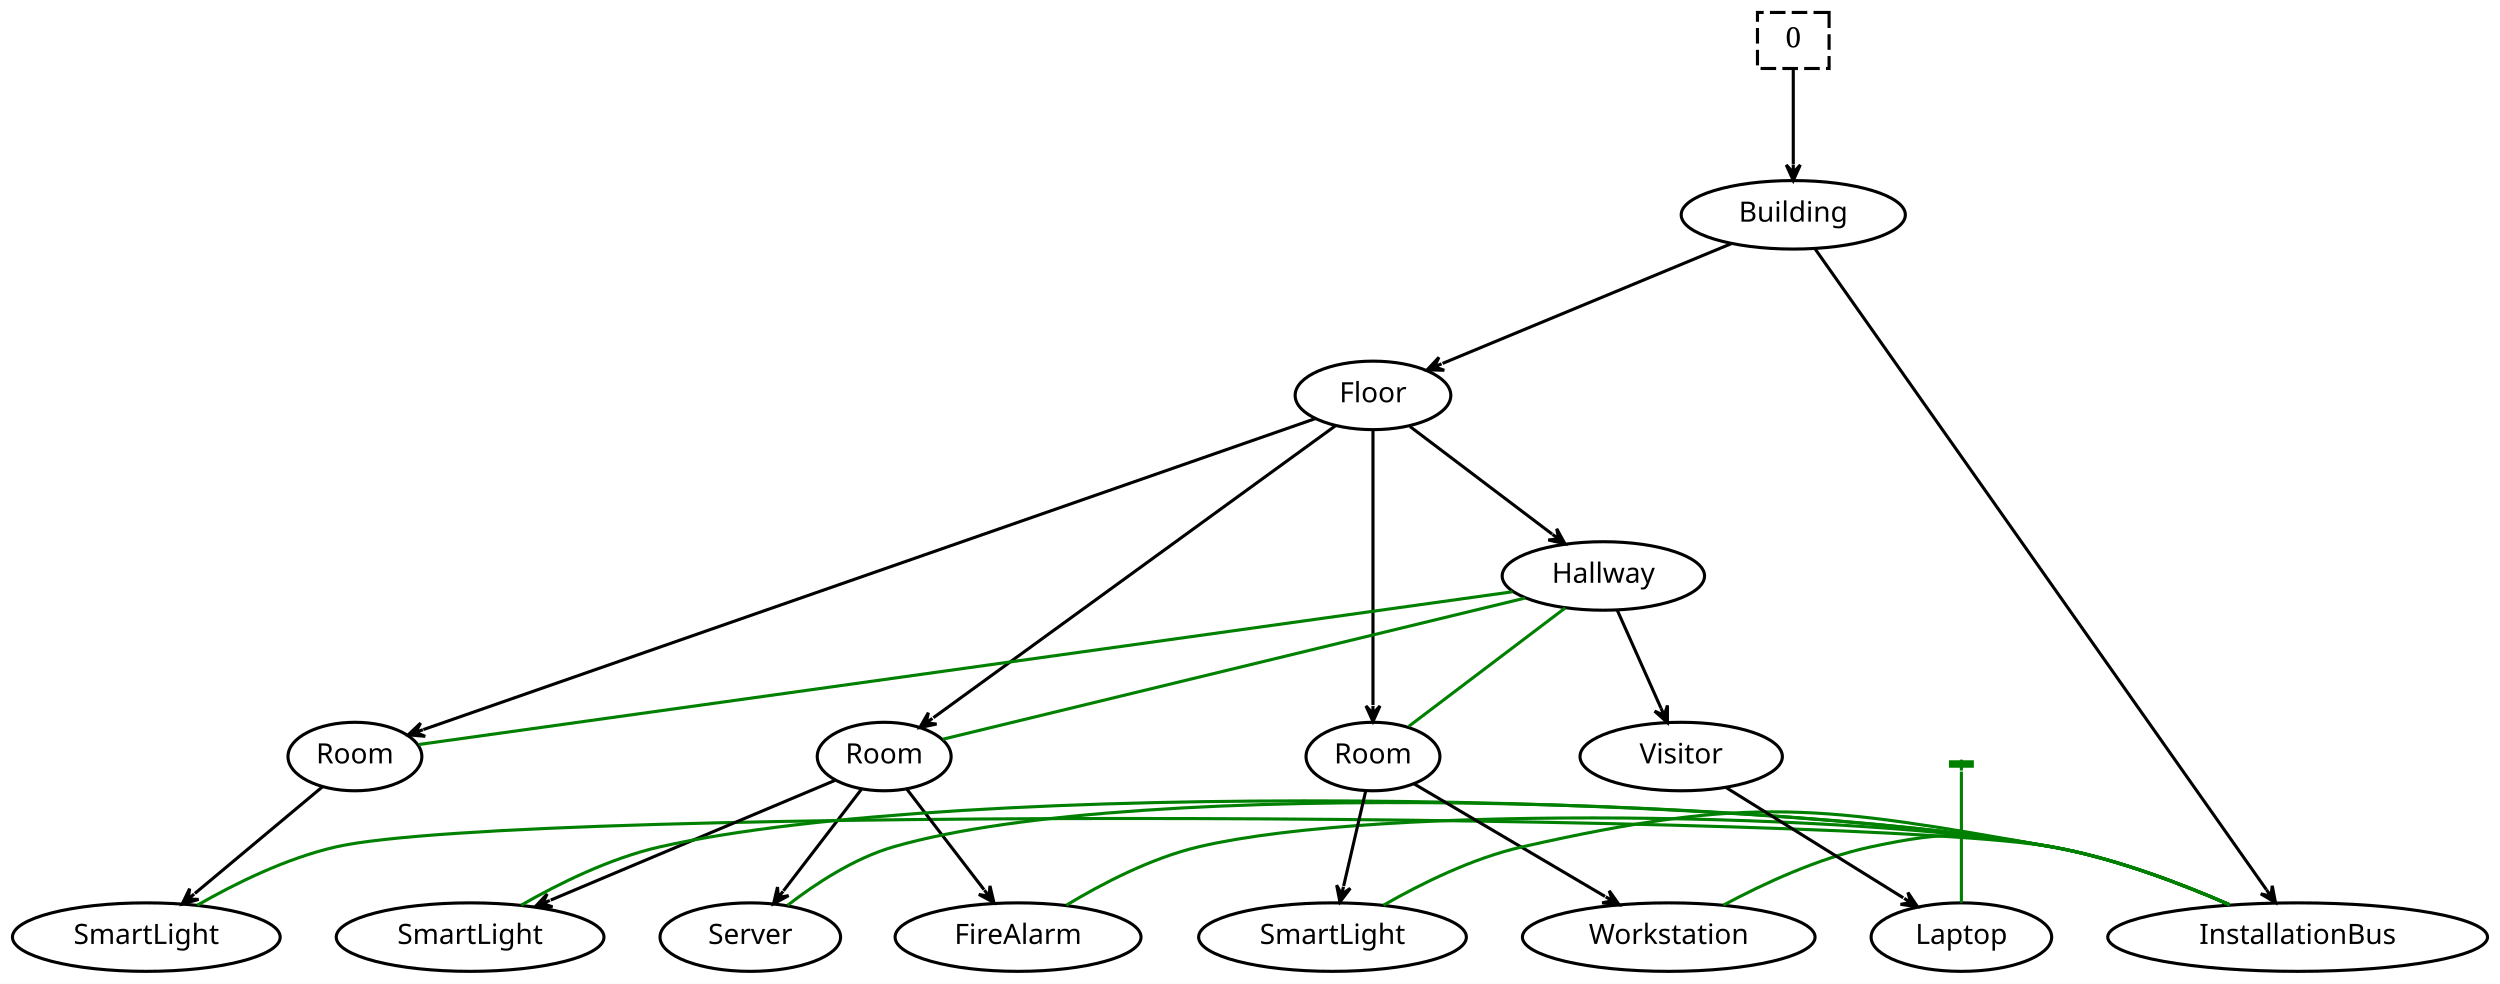
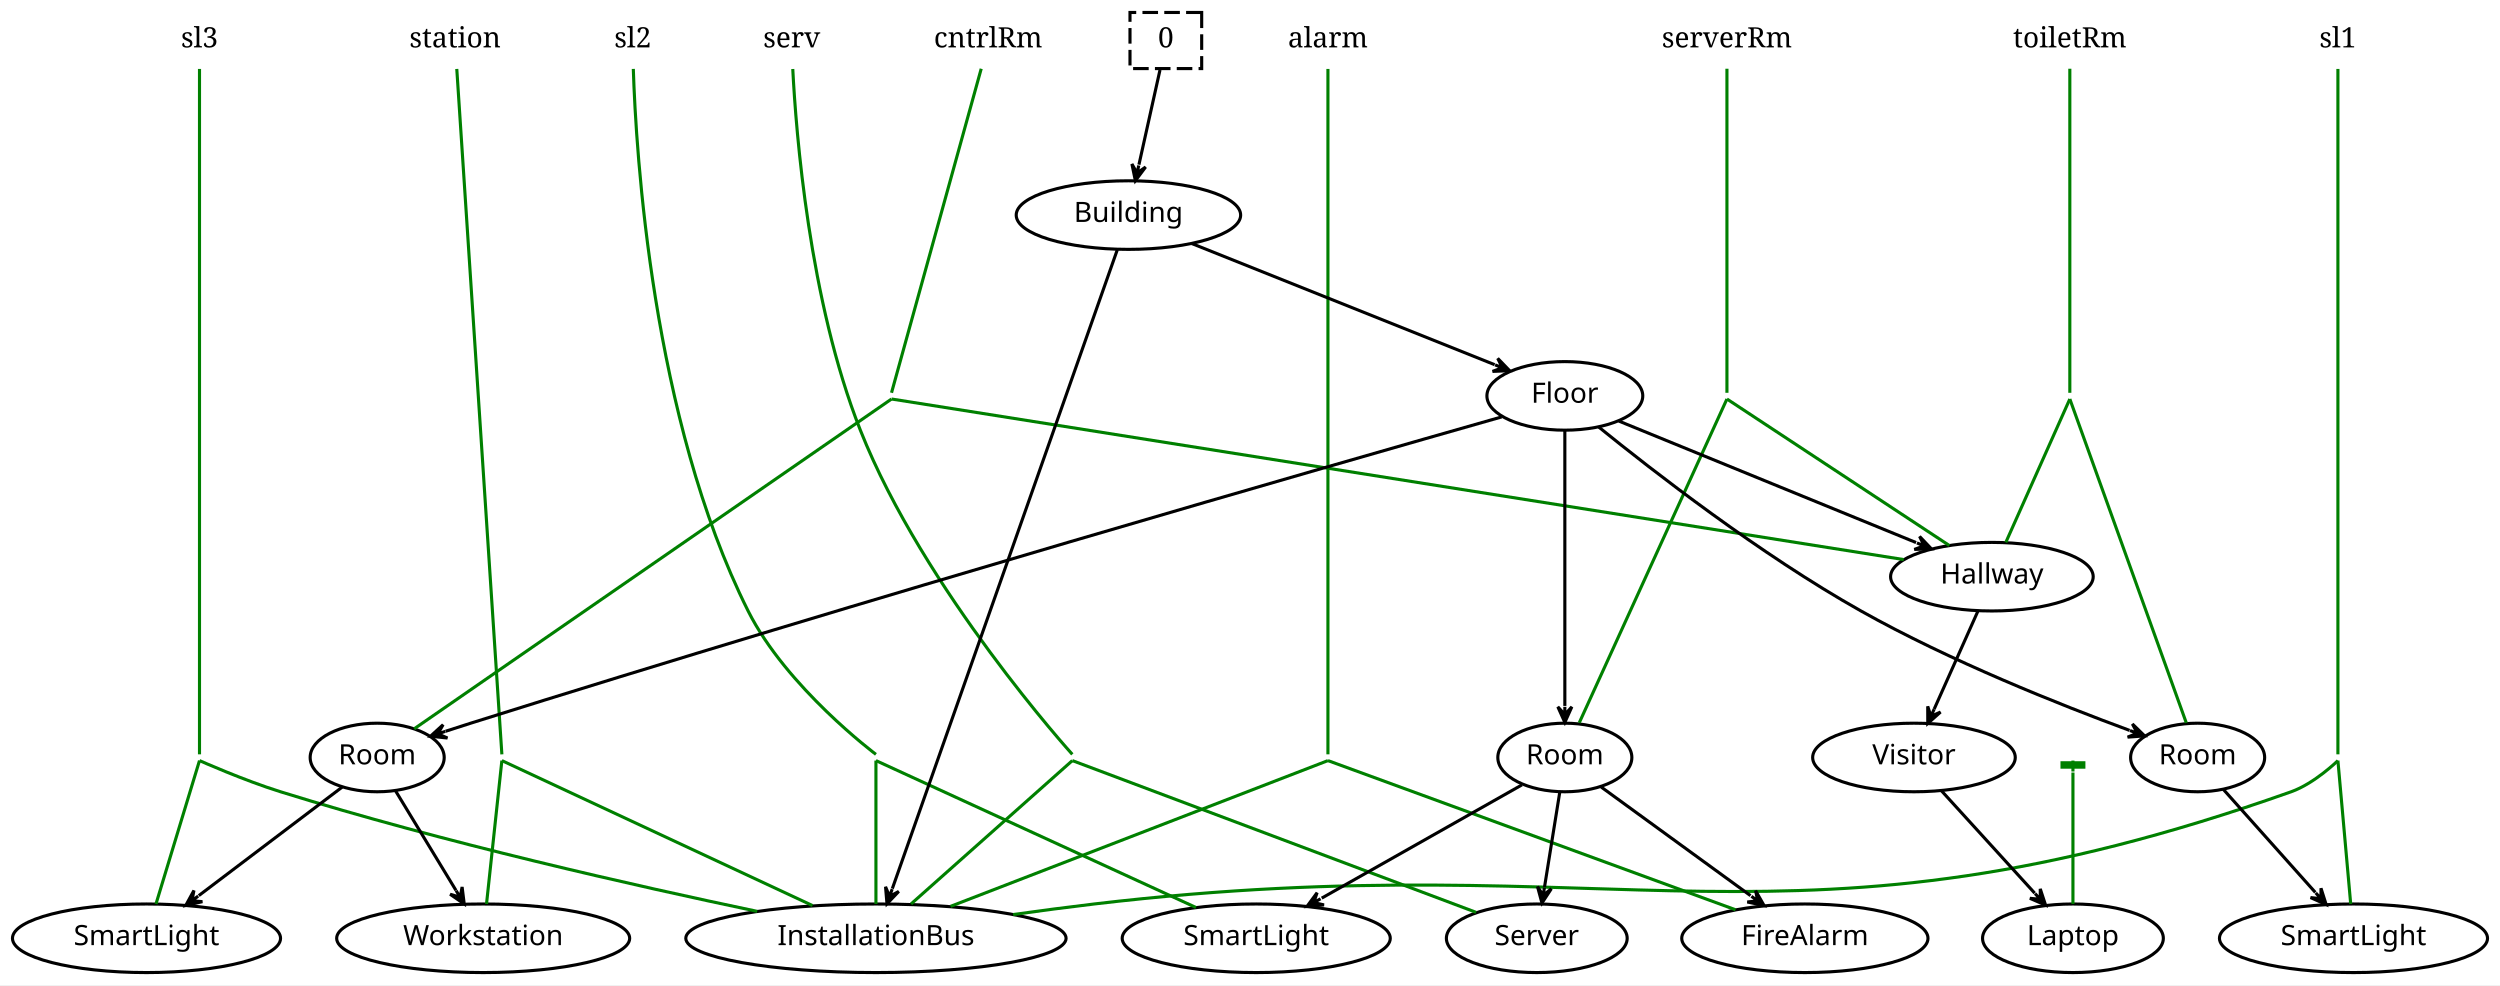
- <svg xmlns="http://www.w3.org/2000/svg" width="803pt" height="316pt" viewBox="0.00 0.00 803.00 316.00">
+ <svg xmlns="http://www.w3.org/2000/svg" width="802pt" height="316pt" viewBox="0.00 0.00 802.00 316.00">
  <g id="graph0" class="graph" transform="scale(1 1) rotate(0) translate(4 312)">
-     <polygon fill="white" stroke="none" points="-4,4 -4,-312 799,-312 799,4 -4,4" />
+     <polygon fill="white" stroke="none" points="-4,4 -4,-312 798,-312 798,4 -4,4" />
    <g id="node1" class="node">
-       <polygon fill="none" stroke="black" stroke-dasharray="5,2" points="583.5,-308 560.5,-308 560.5,-290 583.5,-290 583.5,-308" />
-       <text text-anchor="middle" x="572" y="-296.8" font-family="serif" font-size="9.00">0</text>
+       <polygon fill="none" stroke="black" stroke-dasharray="5,2" points="381.5,-308 358.5,-308 358.5,-290 381.5,-290 381.5,-308" />
+       <text text-anchor="middle" x="370" y="-296.8" font-family="serif" font-size="9.00">0</text>
    </g>
    <g id="v0_Building" class="node">
-       <ellipse fill="none" stroke="black" cx="572" cy="-243" rx="36" ry="11" />
-       <text text-anchor="middle" x="572" y="-240.8" font-family="sans-serif" font-size="9.00">Building</text>
+       <ellipse fill="none" stroke="black" cx="358" cy="-243" rx="36" ry="11" />
+       <text text-anchor="middle" x="358" y="-240.8" font-family="sans-serif" font-size="9.00">Building</text>
    </g>
    <g id="edge1" class="edge">
-       <path fill="none" stroke="black" d="M572,-289.562C572,-281.453 572,-269.014 572,-259.181" />
-       <polygon fill="black" stroke="black" points="572,-254.03 574.25,-259.03 572,-256.53 572,-259.03 572,-259.03 572,-259.03 572,-256.53 569.75,-259.03 572,-254.03 572,-254.03" />
-     </g>
-     <g id="node2" class="node" />
+       <path fill="none" stroke="black" d="M368.125,-289.562C366.323,-281.453 363.559,-269.014 361.374,-259.181" />
+       <polygon fill="black" stroke="black" points="360.229,-254.03 363.51,-258.423 360.771,-256.471 361.314,-258.911 361.314,-258.911 361.314,-258.911 360.771,-256.471 359.117,-259.399 360.229,-254.03 360.229,-254.03" />
+     </g>
+     <g id="node2" class="node">
+       <text text-anchor="middle" x="422" y="-296.8" font-family="serif" font-size="9.00">alarm</text>
+     </g>
+     <g id="node12" class="node" />
+     <g id="edge17" class="edge">
+       <path fill="none" stroke="green" d="M422,-289.885C422,-249.27 422,-70 422,-70" />
+     </g>
+     <g id="node3" class="node">
+       <text text-anchor="middle" x="313" y="-296.8" font-family="serif" font-size="9.00">cntrlRm</text>
+     </g>
+     <g id="node13" class="node" />
+     <g id="edge20" class="edge">
+       <path fill="none" stroke="green" d="M310.771,-289.945C303.663,-264.265 282,-186 282,-186" />
+     </g>
+     <g id="node4" class="node">
+       <text text-anchor="middle" x="250" y="-296.8" font-family="serif" font-size="9.00">serv</text>
+     </g>
+     <g id="node14" class="node" />
+     <g id="edge23" class="edge">
+       <path fill="none" stroke="green" d="M250.32,-289.862C251.354,-269.586 255.567,-215.465 272,-174 292.347,-122.659 340,-70 340,-70" />
+     </g>
+     <g id="node5" class="node">
+       <text text-anchor="middle" x="550" y="-296.8" font-family="serif" font-size="9.00">serverRm</text>
+     </g>
+     <g id="node15" class="node" />
+     <g id="edge26" class="edge">
+       <path fill="none" stroke="green" d="M550,-289.945C550,-264.265 550,-186 550,-186" />
+     </g>
+     <g id="node6" class="node">
+       <text text-anchor="middle" x="746" y="-296.8" font-family="serif" font-size="9.00">sl1</text>
+     </g>
+     <g id="node16" class="node" />
+     <g id="edge29" class="edge">
+       <path fill="none" stroke="green" d="M746,-289.885C746,-249.27 746,-70 746,-70" />
+     </g>
+     <g id="node7" class="node">
+       <text text-anchor="middle" x="199" y="-296.8" font-family="serif" font-size="9.00">sl2</text>
+     </g>
+     <g id="node17" class="node" />
+     <g id="edge32" class="edge">
+       <path fill="none" stroke="green" d="M199.166,-289.893C200.007,-263.424 205.103,-177.697 236,-116 248.263,-91.512 277,-70 277,-70" />
+     </g>
+     <g id="node8" class="node">
+       <text text-anchor="middle" x="60" y="-296.8" font-family="serif" font-size="9.00">sl3</text>
+     </g>
+     <g id="node18" class="node" />
+     <g id="edge35" class="edge">
+       <path fill="none" stroke="green" d="M60,-289.885C60,-249.27 60,-70 60,-70" />
+     </g>
+     <g id="node9" class="node">
+       <text text-anchor="middle" x="142" y="-296.8" font-family="serif" font-size="9.00">station</text>
+     </g>
+     <g id="node19" class="node" />
+     <g id="edge38" class="edge">
+       <path fill="none" stroke="green" d="M142.534,-289.885C145.206,-249.27 157,-70 157,-70" />
+     </g>
+     <g id="node10" class="node">
+       <text text-anchor="middle" x="660" y="-296.8" font-family="serif" font-size="9.00">toiletRm</text>
+     </g>
+     <g id="node20" class="node" />
+     <g id="edge41" class="edge">
+       <path fill="none" stroke="green" d="M660,-289.945C660,-264.265 660,-186 660,-186" />
+     </g>
+     <g id="node11" class="node" />
    <g id="v13_Laptop" class="node">
-       <ellipse fill="none" stroke="black" cx="626" cy="-11" rx="29" ry="11" />
-       <text text-anchor="middle" x="626" y="-8.8" font-family="sans-serif" font-size="9.00">Laptop</text>
+       <ellipse fill="none" stroke="black" cx="661" cy="-11" rx="29" ry="11" />
+       <text text-anchor="middle" x="661" y="-8.8" font-family="sans-serif" font-size="9.00">Laptop</text>
+     </g>
+     <g id="edge16" class="edge">
+       <path fill="none" stroke="green" d="M661,-64.167C661,-55.586 661,-34.596 661,-22.012" />
+       <polygon fill="green" stroke="green" points="664.5,-67.3 657.5,-67.3 657.5,-65.9 664.5,-65.9 664.5,-67.3" />
+       <polyline fill="none" stroke="green" points="661,-68 661,-64.5 " />
+     </g>
+     <g id="v7_FireAlarm" class="node">
+       <ellipse fill="none" stroke="black" cx="575" cy="-11" rx="39.5" ry="11" />
+       <text text-anchor="middle" x="575" y="-8.8" font-family="sans-serif" font-size="9.00">FireAlarm</text>
+     </g>
+     <g id="edge18" class="edge">
+       <path fill="none" stroke="green" d="M422,-68C422,-68 510.318,-35.674 552.752,-20.143" />
+     </g>
+     <g id="v14_InstallationBus" class="node">
+       <ellipse fill="none" stroke="black" cx="277" cy="-11" rx="61" ry="11" />
+       <text text-anchor="middle" x="277" y="-8.8" font-family="sans-serif" font-size="9.00">InstallationBus</text>
+     </g>
+     <g id="edge19" class="edge">
+       <path fill="none" stroke="green" d="M422,-68C422,-68 342.128,-37.153 300.944,-21.247" />
+     </g>
+     <g id="v8_Room" class="node">
+       <ellipse fill="none" stroke="black" cx="117" cy="-69" rx="21.5" ry="11" />
+       <text text-anchor="middle" x="117" y="-66.8" font-family="sans-serif" font-size="9.00">Room</text>
+     </g>
+     <g id="edge21" class="edge">
+       <path fill="none" stroke="green" d="M282,-184C282,-184 166.699,-104.338 128.866,-78.199" />
+     </g>
+     <g id="v11_Hallway" class="node">
+       <ellipse fill="none" stroke="black" cx="635" cy="-127" rx="32.5" ry="11" />
+       <text text-anchor="middle" x="635" y="-124.8" font-family="sans-serif" font-size="9.00">Hallway</text>
+     </g>
+     <g id="edge22" class="edge">
+       <path fill="none" stroke="green" d="M282,-184C282,-184 522.944,-145.777 606.709,-132.488" />
+     </g>
+     <g id="v6_Server" class="node">
+       <ellipse fill="none" stroke="black" cx="489" cy="-11" rx="29" ry="11" />
+       <text text-anchor="middle" x="489" y="-8.8" font-family="sans-serif" font-size="9.00">Server</text>
+     </g>
+     <g id="edge24" class="edge">
+       <path fill="none" stroke="green" d="M340,-68C340,-68 429.133,-34.501 469.521,-19.321" />
    </g>
    <g id="edge25" class="edge">
-       <path fill="none" stroke="green" d="M626,-64.167C626,-55.586 626,-34.596 626,-22.012" />
-       <polygon fill="green" stroke="green" points="629.5,-67.3 622.5,-67.3 622.5,-65.9 629.5,-65.9 629.5,-67.3" />
-       <polyline fill="none" stroke="green" points="626,-68 626,-64.5 " />
-     </g>
-     <g id="v1_Floor" class="node">
-       <ellipse fill="none" stroke="black" cx="437" cy="-185" rx="25" ry="11" />
-       <text text-anchor="middle" x="437" y="-182.8" font-family="sans-serif" font-size="9.00">Floor</text>
-     </g>
-     <g id="edge2" class="edge">
-       <path fill="none" stroke="black" d="M552.08,-233.737C527.326,-223.469 485.203,-205.995 459.365,-195.277" />
-       <polygon fill="black" stroke="black" points="454.424,-193.228 459.905,-193.065 456.733,-194.186 459.043,-195.144 459.043,-195.144 459.043,-195.144 456.733,-194.186 458.181,-197.222 454.424,-193.228 454.424,-193.228" />
-     </g>
-     <g id="v14_InstallationBus" class="node">
-       <ellipse fill="none" stroke="black" cx="734" cy="-11" rx="61" ry="11" />
-       <text text-anchor="middle" x="734" y="-8.8" font-family="sans-serif" font-size="9.00">InstallationBus</text>
-     </g>
-     <g id="edge3" class="edge">
-       <path fill="none" stroke="black" d="M578.961,-232.117C604.606,-195.707 693.883,-68.956 723.995,-26.205" />
-       <polygon fill="black" stroke="black" points="726.883,-22.105 725.843,-27.488 725.443,-24.149 724.003,-26.193 724.003,-26.193 724.003,-26.193 725.443,-24.149 722.164,-24.897 726.883,-22.105 726.883,-22.105" />
-     </g>
-     <g id="v2_Room" class="node">
-       <ellipse fill="none" stroke="black" cx="110" cy="-69" rx="21.5" ry="11" />
-       <text text-anchor="middle" x="110" y="-66.8" font-family="sans-serif" font-size="9.00">Room</text>
-     </g>
-     <g id="edge4" class="edge">
-       <path fill="none" stroke="black" d="M418.482,-177.544C362.106,-157.89 192.729,-98.841 131.983,-77.664" />
-       <polygon fill="black" stroke="black" points="127.122,-75.969 132.584,-75.491 129.483,-76.792 131.844,-77.615 131.844,-77.615 131.844,-77.615 129.483,-76.792 131.103,-79.74 127.122,-75.969 127.122,-75.969" />
+       <path fill="none" stroke="green" d="M340,-68C340,-68 306.384,-38.119 288.263,-22.012" />
    </g>
    <g id="v4_Room" class="node">
-       <ellipse fill="none" stroke="black" cx="280" cy="-69" rx="21.5" ry="11" />
-       <text text-anchor="middle" x="280" y="-66.8" font-family="sans-serif" font-size="9.00">Room</text>
-     </g>
-     <g id="edge5" class="edge">
-       <path fill="none" stroke="black" d="M424.941,-175.244C396.882,-154.869 327.22,-104.287 295.808,-81.478" />
-       <polygon fill="black" stroke="black" points="291.46,-78.321 296.828,-79.439 293.483,-79.79 295.506,-81.259 295.506,-81.259 295.506,-81.259 293.483,-79.79 294.184,-83.08 291.46,-78.321 291.46,-78.321" />
-     </g>
-     <g id="v8_Room" class="node">
-       <ellipse fill="none" stroke="black" cx="437" cy="-69" rx="21.5" ry="11" />
-       <text text-anchor="middle" x="437" y="-66.8" font-family="sans-serif" font-size="9.00">Room</text>
-     </g>
-     <g id="edge6" class="edge">
-       <path fill="none" stroke="black" d="M437,-173.883C437,-153.906 437,-109.276 437,-85.54" />
-       <polygon fill="black" stroke="black" points="437,-80.258 439.25,-85.258 437,-82.758 437,-85.258 437,-85.258 437,-85.258 437,-82.758 434.75,-85.258 437,-80.258 437,-80.258" />
-     </g>
-     <g id="v11_Hallway" class="node">
-       <ellipse fill="none" stroke="black" cx="511" cy="-127" rx="32.5" ry="11" />
-       <text text-anchor="middle" x="511" y="-124.8" font-family="sans-serif" font-size="9.00">Hallway</text>
-     </g>
-     <g id="edge7" class="edge">
-       <path fill="none" stroke="black" d="M448.889,-175.003C461.256,-165.644 480.708,-150.923 494.546,-140.451" />
-       <polygon fill="black" stroke="black" points="498.647,-137.349 496.017,-142.16 496.653,-138.857 494.66,-140.366 494.66,-140.366 494.66,-140.366 496.653,-138.857 493.302,-138.572 498.647,-137.349 498.647,-137.349" />
+       <ellipse fill="none" stroke="black" cx="498" cy="-69" rx="21.5" ry="11" />
+       <text text-anchor="middle" x="498" y="-66.8" font-family="sans-serif" font-size="9.00">Room</text>
+     </g>
+     <g id="edge27" class="edge">
+       <path fill="none" stroke="green" d="M550,-184C550,-184 515.341,-108.017 502.615,-80.117" />
+     </g>
+     <g id="edge28" class="edge">
+       <path fill="none" stroke="green" d="M550,-184C550,-184 597.316,-152.827 621.343,-136.997" />
    </g>
    <g id="v3_SmartLight" class="node">
+       <ellipse fill="none" stroke="black" cx="751" cy="-11" rx="43" ry="11" />
+       <text text-anchor="middle" x="751" y="-8.8" font-family="sans-serif" font-size="9.00">SmartLight</text>
+     </g>
+     <g id="edge30" class="edge">
+       <path fill="none" stroke="green" d="M746,-68C746,-68 748.668,-38.119 750.106,-22.012" />
+     </g>
+     <g id="edge31" class="edge">
+       <path fill="none" stroke="green" d="M746,-68C746,-68 738.552,-60.678 731,-58 569.44,-0.716 517.229,-42.127 347,-22 338.588,-21.005 329.625,-19.82 321.02,-18.62" />
+     </g>
+     <g id="v5_SmartLight" class="node">
+       <ellipse fill="none" stroke="black" cx="399" cy="-11" rx="43" ry="11" />
+       <text text-anchor="middle" x="399" y="-8.8" font-family="sans-serif" font-size="9.00">SmartLight</text>
+     </g>
+     <g id="edge33" class="edge">
+       <path fill="none" stroke="green" d="M277,-68C277,-68 345.268,-36.664 379.669,-20.873" />
+     </g>
+     <g id="edge34" class="edge">
+       <path fill="none" stroke="green" d="M277,-68C277,-68 277,-38.119 277,-22.012" />
+     </g>
+     <g id="v9_SmartLight" class="node">
      <ellipse fill="none" stroke="black" cx="43" cy="-11" rx="43" ry="11" />
      <text text-anchor="middle" x="43" y="-8.8" font-family="sans-serif" font-size="9.00">SmartLight</text>
    </g>
+     <g id="edge36" class="edge">
+       <path fill="none" stroke="green" d="M60,-68C60,-68 50.929,-38.119 46.039,-22.012" />
+     </g>
+     <g id="edge37" class="edge">
+       <path fill="none" stroke="green" d="M60,-68C60,-68 74.179,-61.679 86,-58 138.27,-41.73 200.074,-27.78 238.913,-19.636" />
+     </g>
+     <g id="v10_Workstation" class="node">
+       <ellipse fill="none" stroke="black" cx="151" cy="-11" rx="47" ry="11" />
+       <text text-anchor="middle" x="151" y="-8.8" font-family="sans-serif" font-size="9.00">Workstation</text>
+     </g>
+     <g id="edge39" class="edge">
+       <path fill="none" stroke="green" d="M157,-68C157,-68 153.798,-38.119 152.073,-22.012" />
+     </g>
+     <g id="edge40" class="edge">
+       <path fill="none" stroke="green" d="M157,-68C157,-68 222.407,-37.477 256.644,-21.5" />
+     </g>
+     <g id="v2_Room" class="node">
+       <ellipse fill="none" stroke="black" cx="701" cy="-69" rx="21.5" ry="11" />
+       <text text-anchor="middle" x="701" y="-66.8" font-family="sans-serif" font-size="9.00">Room</text>
+     </g>
+     <g id="edge42" class="edge">
+       <path fill="none" stroke="green" d="M660,-184C660,-184 687.327,-108.017 697.362,-80.117" />
+     </g>
+     <g id="edge43" class="edge">
+       <path fill="none" stroke="green" d="M660,-184C660,-184 646.66,-154.119 639.469,-138.012" />
+     </g>
+     <g id="v1_Floor" class="node">
+       <ellipse fill="none" stroke="black" cx="498" cy="-185" rx="25" ry="11" />
+       <text text-anchor="middle" x="498" y="-182.8" font-family="sans-serif" font-size="9.00">Floor</text>
+     </g>
+     <g id="edge2" class="edge">
+       <path fill="none" stroke="black" d="M378.357,-233.857C404.202,-223.519 448.647,-205.741 475.482,-195.007" />
+       <polygon fill="black" stroke="black" points="480.279,-193.088 476.472,-197.035 477.958,-194.017 475.636,-194.945 475.636,-194.945 475.636,-194.945 477.958,-194.017 474.801,-192.856 480.279,-193.088 480.279,-193.088" />
+     </g>
+     <g id="edge3" class="edge">
+       <path fill="none" stroke="black" d="M354.415,-231.82C341.529,-195.229 297.514,-70.25 282.258,-26.929" />
+       <polygon fill="black" stroke="black" points="280.544,-22.062 284.327,-26.031 281.374,-24.42 282.205,-26.778 282.205,-26.778 282.205,-26.778 281.374,-24.42 280.082,-27.526 280.544,-22.062 280.544,-22.062" />
+     </g>
+     <g id="edge4" class="edge">
+       <path fill="none" stroke="black" d="M508.875,-175.001C526,-161.118 560.641,-134.183 593,-116 621.576,-99.943 656.875,-85.905 679.17,-77.687" />
+       <polygon fill="black" stroke="black" points="683.996,-75.924 680.072,-79.753 681.648,-76.782 679.3,-77.64 679.3,-77.64 679.3,-77.64 681.648,-76.782 678.528,-75.526 683.996,-75.924 683.996,-75.924" />
+     </g>
+     <g id="edge5" class="edge">
+       <path fill="none" stroke="black" d="M498,-173.883C498,-153.906 498,-109.276 498,-85.54" />
+       <polygon fill="black" stroke="black" points="498,-80.258 500.25,-85.258 498,-82.758 498,-85.258 498,-85.258 498,-85.258 498,-82.758 495.75,-85.258 498,-80.258 498,-80.258" />
+     </g>
+     <g id="edge6" class="edge">
+       <path fill="none" stroke="black" d="M477.747,-178.258C423.798,-162.906 272.19,-119.399 147,-80 144.382,-79.176 141.642,-78.292 138.927,-77.404" />
+       <polygon fill="black" stroke="black" points="134.101,-75.811 139.555,-75.242 136.475,-76.595 138.85,-77.378 138.85,-77.378 138.85,-77.378 136.475,-76.595 138.144,-79.515 134.101,-75.811 134.101,-75.811" />
+     </g>
+     <g id="edge7" class="edge">
+       <path fill="none" stroke="black" d="M515.351,-176.908C539.482,-167.044 583.287,-149.138 610.671,-137.945" />
+       <polygon fill="black" stroke="black" points="615.585,-135.936 611.808,-139.911 613.271,-136.882 610.957,-137.828 610.957,-137.828 610.957,-137.828 613.271,-136.882 610.105,-135.745 615.585,-135.936 615.585,-135.936" />
+     </g>
    <g id="edge8" class="edge">
-       <path fill="none" stroke="black" d="M99.531,-59.25C88.553,-50.074 71.18,-35.553 58.588,-25.029" />
-       <polygon fill="black" stroke="black" points="54.518,-21.627 59.797,-23.107 56.436,-23.23 58.354,-24.833 58.354,-24.833 58.354,-24.833 56.436,-23.23 56.911,-26.56 54.518,-21.627 54.518,-21.627" />
-     </g>
-     <g id="edge16" class="edge">
-       <path fill="none" stroke="green" d="M130.513,-72.865C196.69,-82.106 404.7,-111.155 481.838,-121.928" />
-     </g>
-     <g id="edge17" class="edge">
-       <path fill="none" stroke="green" d="M59.359,-21.241C71.244,-28.053 87.986,-36.387 104,-40 163.721,-53.474 594.723,-50.714 655,-40 674.995,-36.446 696.567,-28.202 712.109,-21.408" />
-     </g>
-     <g id="v5_SmartLight" class="node">
-       <ellipse fill="none" stroke="black" cx="147" cy="-11" rx="43" ry="11" />
-       <text text-anchor="middle" x="147" y="-8.8" font-family="sans-serif" font-size="9.00">SmartLight</text>
+       <path fill="none" stroke="black" d="M709.256,-58.753C717.288,-49.757 729.587,-35.983 738.757,-25.712" />
+       <polygon fill="black" stroke="black" points="742.226,-21.827 740.575,-27.055 740.561,-23.691 738.896,-25.556 738.896,-25.556 738.896,-25.556 740.561,-23.691 737.218,-24.058 742.226,-21.827 742.226,-21.827" />
    </g>
    <g id="edge9" class="edge">
-       <path fill="none" stroke="black" d="M264.221,-61.356C241.678,-51.865 199.991,-34.312 172.888,-22.9" />
-       <polygon fill="black" stroke="black" points="168.005,-20.844 173.487,-20.711 170.31,-21.815 172.614,-22.785 172.614,-22.785 172.614,-22.785 170.31,-21.815 171.74,-24.858 168.005,-20.844 168.005,-20.844" />
-     </g>
-     <g id="v6_Server" class="node">
-       <ellipse fill="none" stroke="black" cx="237" cy="-11" rx="29" ry="11" />
-       <text text-anchor="middle" x="237" y="-8.8" font-family="sans-serif" font-size="9.00">Server</text>
+       <path fill="none" stroke="black" d="M484.234,-60.213C467.582,-50.794 439.375,-34.838 420.001,-23.88" />
+       <polygon fill="black" stroke="black" points="415.279,-21.208 420.738,-21.711 417.455,-22.439 419.631,-23.67 419.631,-23.67 419.631,-23.67 417.455,-22.439 418.523,-25.628 415.279,-21.208 415.279,-21.208" />
    </g>
    <g id="edge10" class="edge">
-       <path fill="none" stroke="black" d="M272.706,-58.5C265.829,-49.544 255.442,-36.018 247.642,-25.859" />
-       <polygon fill="black" stroke="black" points="244.475,-21.735 249.304,-24.33 245.997,-23.717 247.52,-25.7 247.52,-25.7 247.52,-25.7 245.997,-23.717 245.735,-27.071 244.475,-21.735 244.475,-21.735" />
-     </g>
-     <g id="v7_FireAlarm" class="node">
-       <ellipse fill="none" stroke="black" cx="323" cy="-11" rx="39.5" ry="11" />
-       <text text-anchor="middle" x="323" y="-8.8" font-family="sans-serif" font-size="9.00">FireAlarm</text>
+       <path fill="none" stroke="black" d="M496.391,-57.988C495.026,-49.494 493.045,-37.17 491.478,-27.417" />
+       <polygon fill="black" stroke="black" points="490.656,-22.304 493.671,-26.884 491.053,-24.772 491.449,-27.241 491.449,-27.241 491.449,-27.241 491.053,-24.772 489.228,-27.598 490.656,-22.304 490.656,-22.304" />
    </g>
    <g id="edge11" class="edge">
-       <path fill="none" stroke="black" d="M287.294,-58.5C294.087,-49.654 304.305,-36.347 312.072,-26.232" />
-       <polygon fill="black" stroke="black" points="315.233,-22.115 313.973,-27.451 313.711,-24.098 312.188,-26.081 312.188,-26.081 312.188,-26.081 313.711,-24.098 310.403,-24.71 315.233,-22.115 315.233,-22.115" />
-     </g>
-     <g id="edge18" class="edge">
-       <path fill="none" stroke="green" d="M298.836,-74.566C340.238,-84.603 439.183,-108.59 485.839,-119.9" />
-     </g>
-     <g id="edge19" class="edge">
-       <path fill="none" stroke="green" d="M163.359,-21.241C175.244,-28.053 191.986,-36.387 208,-40 304.898,-61.861 557.2,-57.384 655,-40 674.995,-36.446 696.567,-28.202 712.109,-21.408" />
-     </g>
-     <g id="edge20" class="edge">
-       <path fill="none" stroke="green" d="M248.954,-21.207C257.735,-28.002 270.302,-36.332 283,-40 362.419,-62.945 573.609,-54.467 655,-40 674.995,-36.446 696.567,-28.202 712.109,-21.408" />
-     </g>
-     <g id="edge21" class="edge">
-       <path fill="none" stroke="green" d="M338.485,-21.236C349.752,-28.045 365.66,-36.379 381,-40 440.26,-53.989 595.051,-50.656 655,-40 674.995,-36.446 696.567,-28.202 712.109,-21.408" />
-     </g>
-     <g id="v9_SmartLight" class="node">
-       <ellipse fill="none" stroke="black" cx="424" cy="-11" rx="43" ry="11" />
-       <text text-anchor="middle" x="424" y="-8.8" font-family="sans-serif" font-size="9.00">SmartLight</text>
+       <path fill="none" stroke="black" d="M509.695,-59.495C522.429,-50.233 542.931,-35.323 557.566,-24.68" />
+       <polygon fill="black" stroke="black" points="561.904,-21.524 559.184,-26.285 559.882,-22.995 557.86,-24.465 557.86,-24.465 557.86,-24.465 559.882,-22.995 556.537,-22.646 561.904,-21.524 561.904,-21.524" />
    </g>
    <g id="edge12" class="edge">
-       <path fill="none" stroke="black" d="M434.676,-57.988C432.704,-49.494 429.843,-37.17 427.579,-27.417" />
-       <polygon fill="black" stroke="black" points="426.392,-22.304 429.714,-26.666 426.957,-24.739 427.523,-27.174 427.523,-27.174 427.523,-27.174 426.957,-24.739 425.331,-27.683 426.392,-22.304 426.392,-22.304" />
-     </g>
-     <g id="v10_Workstation" class="node">
-       <ellipse fill="none" stroke="black" cx="532" cy="-11" rx="47" ry="11" />
-       <text text-anchor="middle" x="532" y="-8.8" font-family="sans-serif" font-size="9.00">Workstation</text>
+       <path fill="none" stroke="black" d="M105.761,-59.495C93.523,-50.233 73.82,-35.323 59.755,-24.68" />
+       <polygon fill="black" stroke="black" points="55.586,-21.524 60.931,-22.747 57.579,-23.033 59.573,-24.542 59.573,-24.542 59.573,-24.542 57.579,-23.033 58.215,-26.336 55.586,-21.524 55.586,-21.524" />
    </g>
    <g id="edge13" class="edge">
-       <path fill="none" stroke="black" d="M450.209,-60.213C466.095,-50.849 492.938,-35.026 511.518,-24.073" />
-       <polygon fill="black" stroke="black" points="516.052,-21.401 512.888,-25.878 513.899,-22.67 511.745,-23.94 511.745,-23.94 511.745,-23.94 513.899,-22.67 510.602,-22.002 516.052,-21.401 516.052,-21.401" />
-     </g>
-     <g id="edge22" class="edge">
-       <path fill="none" stroke="green" d="M448.507,-78.708C462.159,-89.039 484.823,-106.19 498.78,-116.753" />
-     </g>
-     <g id="edge23" class="edge">
-       <path fill="none" stroke="green" d="M440.359,-21.241C452.244,-28.053 468.986,-36.387 485,-40 558.703,-56.628 580.61,-53.222 655,-40 674.995,-36.446 696.567,-28.202 712.109,-21.408" />
-     </g>
-     <g id="edge24" class="edge">
-       <path fill="none" stroke="green" d="M549.521,-21.247C562.226,-28.061 580.08,-36.397 597,-40 622.212,-45.369 629.62,-44.511 655,-40 674.995,-36.446 696.567,-28.202 712.109,-21.408" />
+       <path fill="none" stroke="black" d="M122.922,-58.245C128.268,-49.441 136.202,-36.373 142.274,-26.372" />
+       <polygon fill="black" stroke="black" points="144.917,-22.02 144.245,-27.461 143.619,-24.157 142.322,-26.294 142.322,-26.294 142.322,-26.294 143.619,-24.157 140.398,-25.126 144.917,-22.02 144.917,-22.02" />
    </g>
    <g id="v12_Visitor" class="node">
-       <ellipse fill="none" stroke="black" cx="536" cy="-69" rx="32.5" ry="11" />
-       <text text-anchor="middle" x="536" y="-66.8" font-family="sans-serif" font-size="9.00">Visitor</text>
+       <ellipse fill="none" stroke="black" cx="610" cy="-69" rx="32.5" ry="11" />
+       <text text-anchor="middle" x="610" y="-66.8" font-family="sans-serif" font-size="9.00">Visitor</text>
    </g>
    <g id="edge14" class="edge">
-       <path fill="none" stroke="black" d="M515.469,-115.988C519.38,-107.229 525.109,-94.396 529.522,-84.51" />
-       <polygon fill="black" stroke="black" points="531.569,-79.925 531.585,-85.408 530.55,-82.208 529.531,-84.491 529.531,-84.491 529.531,-84.491 530.55,-82.208 527.476,-83.573 531.569,-79.925 531.569,-79.925" />
+       <path fill="none" stroke="black" d="M630.531,-115.988C626.62,-107.229 620.891,-94.396 616.478,-84.51" />
+       <polygon fill="black" stroke="black" points="614.431,-79.925 618.524,-83.573 615.45,-82.208 616.469,-84.491 616.469,-84.491 616.469,-84.491 615.45,-82.208 614.415,-85.408 614.431,-79.925 614.431,-79.925" />
    </g>
    <g id="edge15" class="edge">
-       <path fill="none" stroke="black" d="M550.46,-59.003C565.903,-49.394 590.43,-34.132 607.324,-23.621" />
-       <polygon fill="black" stroke="black" points="611.873,-20.79 608.816,-25.342 609.75,-22.111 607.627,-23.432 607.627,-23.432 607.627,-23.432 609.75,-22.111 606.439,-21.522 611.873,-20.79 611.873,-20.79" />
+       <path fill="none" stroke="black" d="M618.884,-58.245C627.147,-49.172 639.535,-35.57 648.738,-25.464" />
+       <polygon fill="black" stroke="black" points="652.218,-21.643 650.515,-26.854 650.535,-23.491 648.852,-25.339 648.852,-25.339 648.852,-25.339 650.535,-23.491 647.188,-23.824 652.218,-21.643 652.218,-21.643" />
    </g>
  </g>
</svg>
